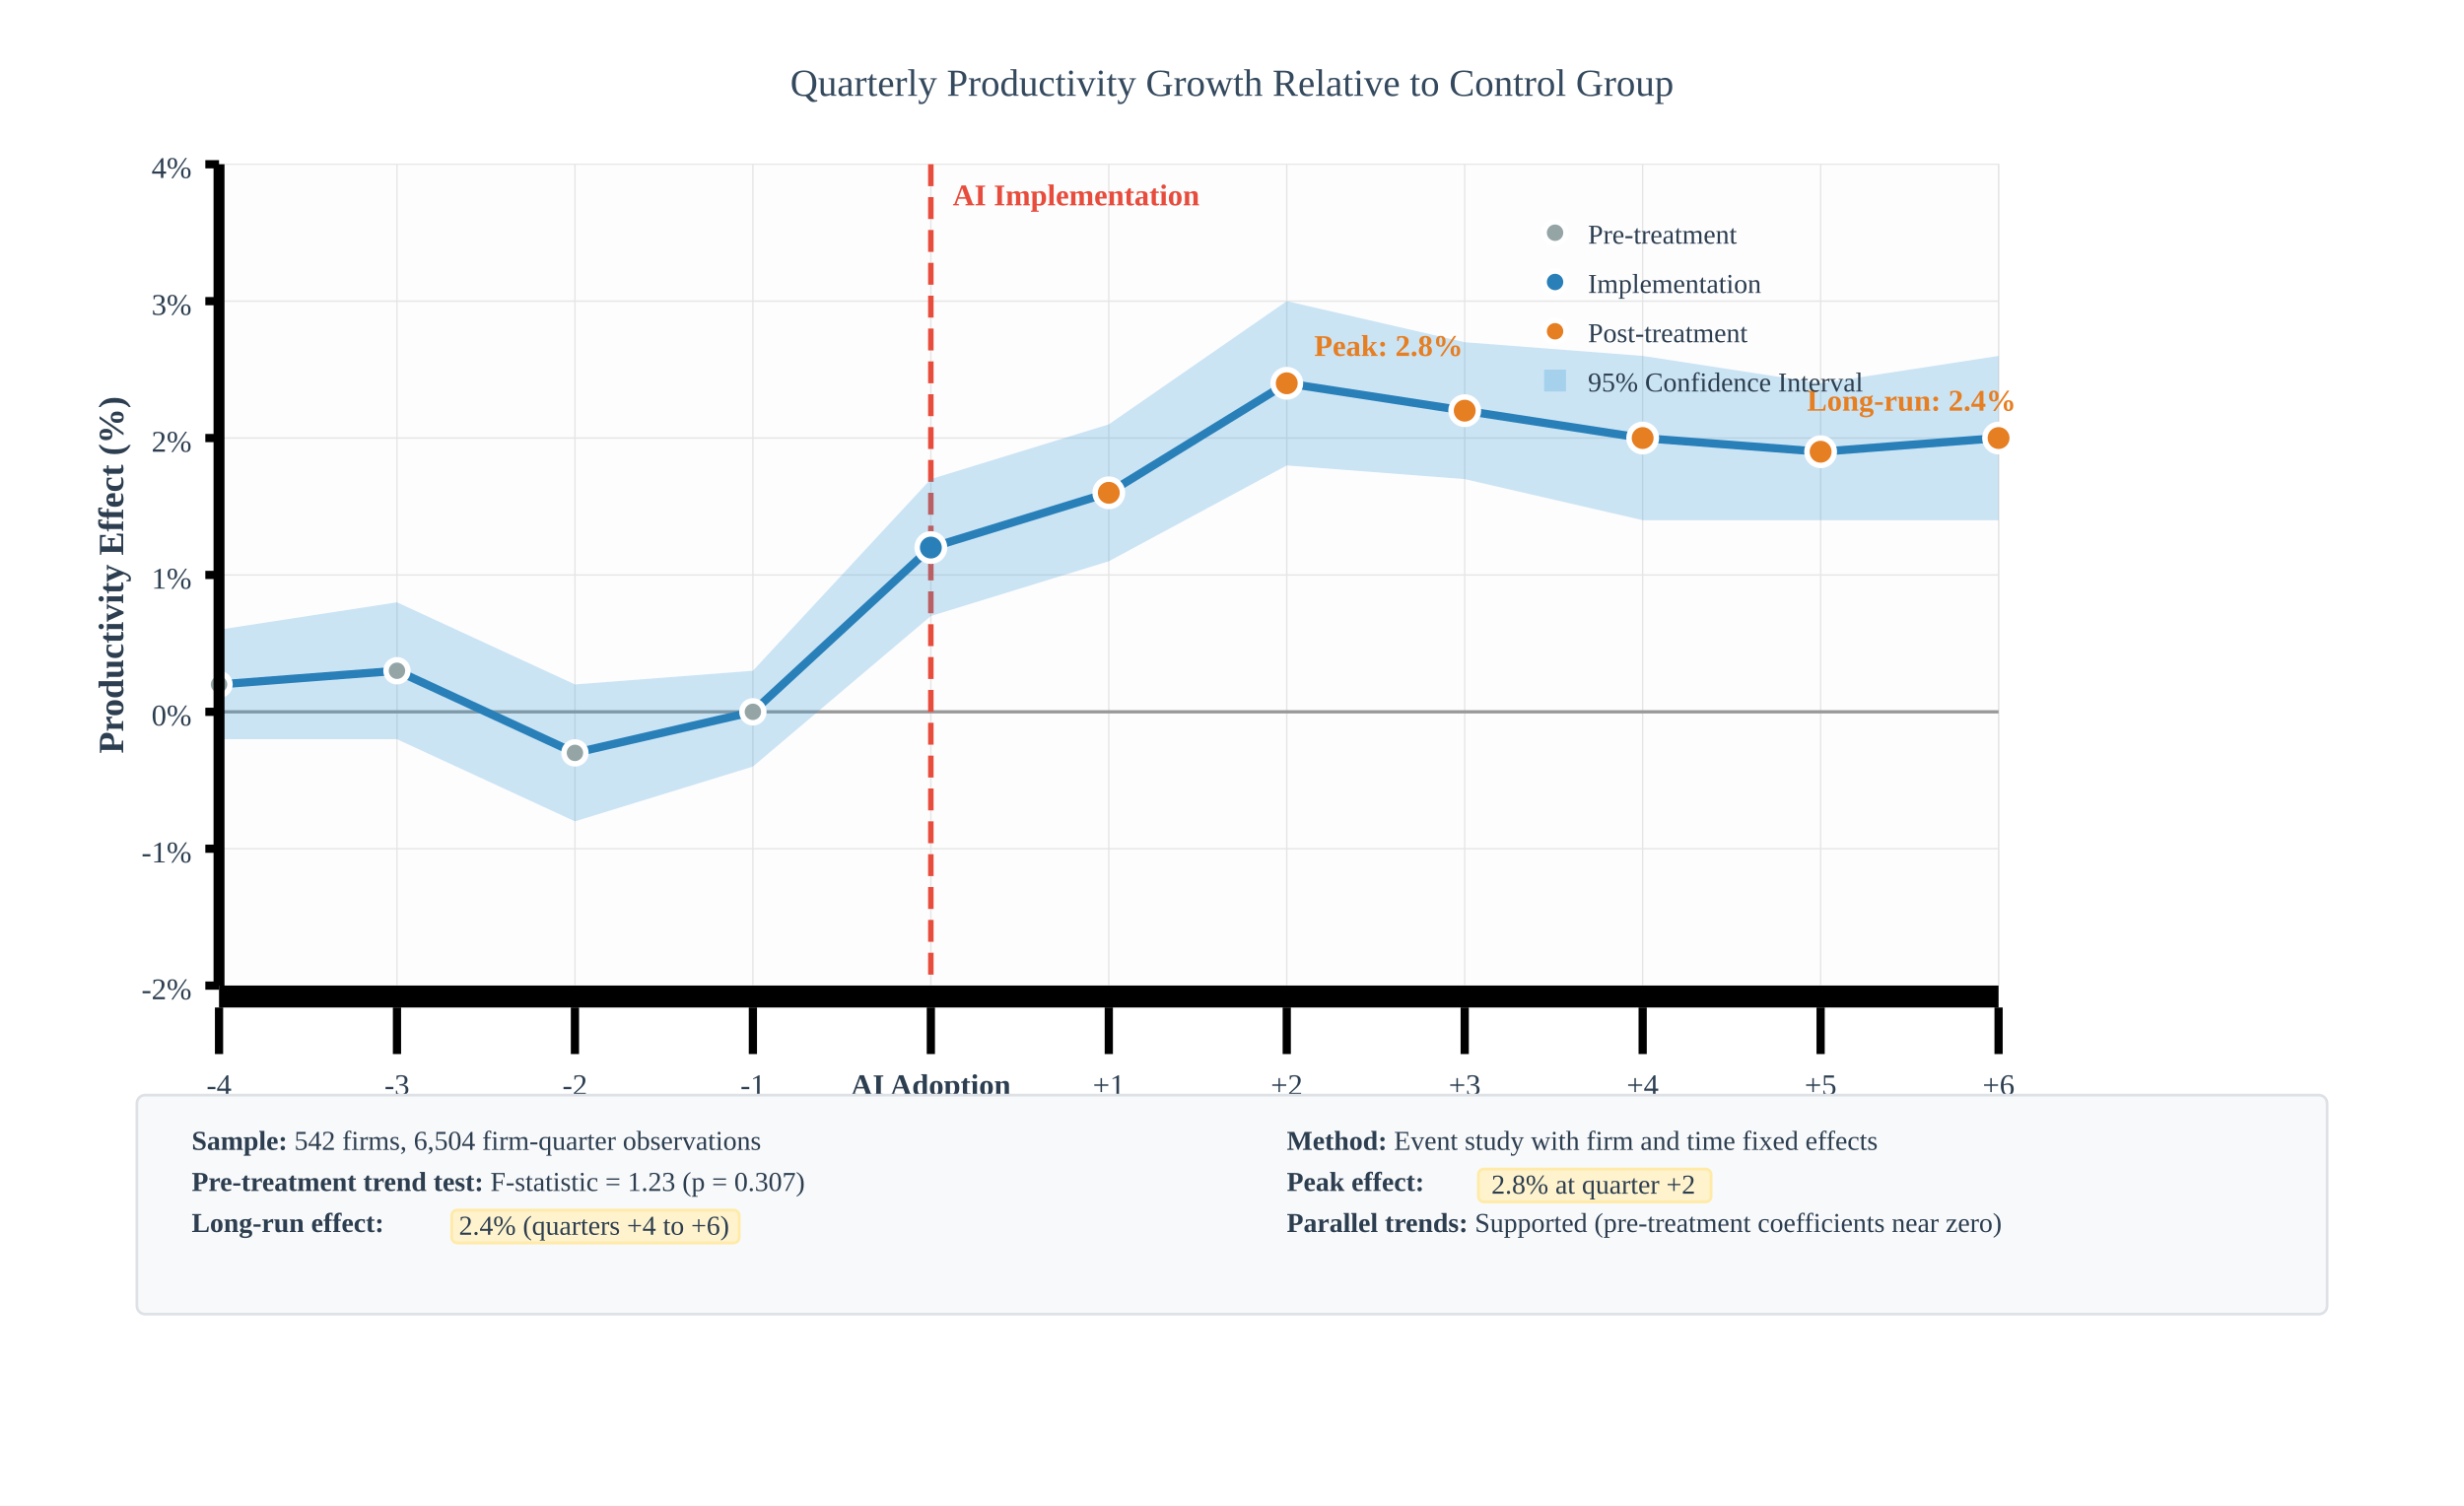
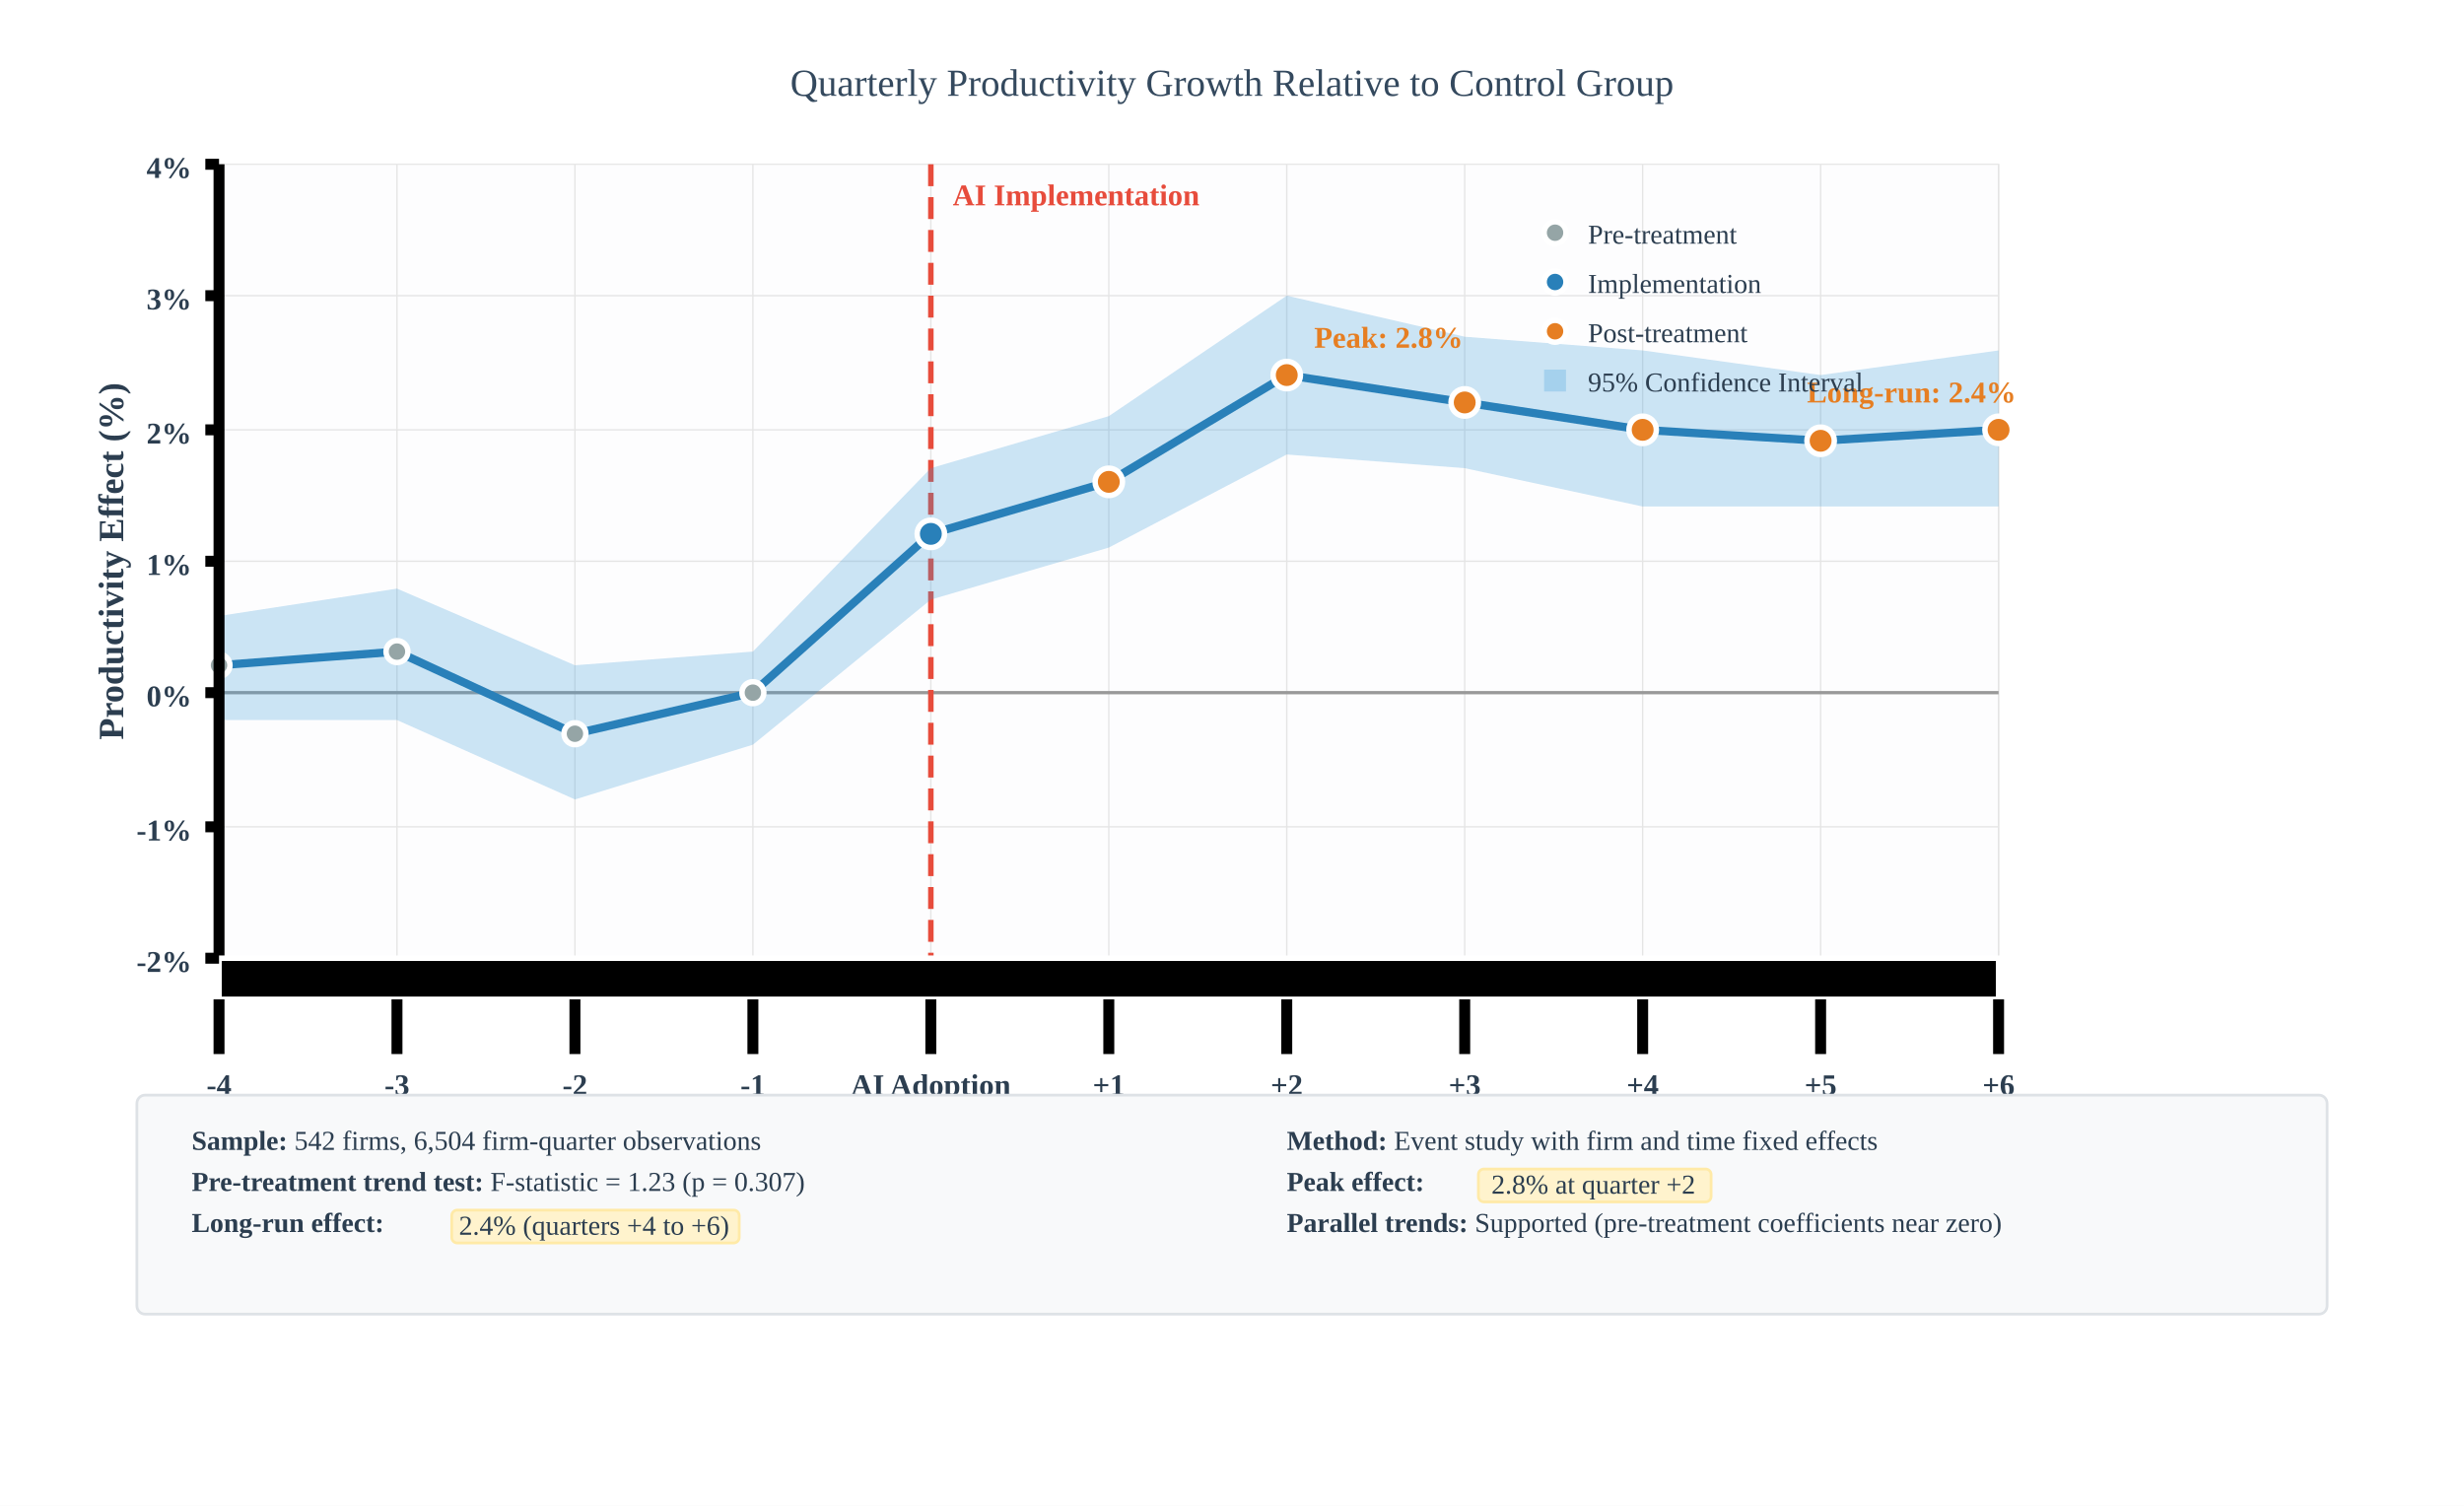
<svg xmlns="http://www.w3.org/2000/svg" width="900" height="550">
  <defs>
    <style>
      .subtitle-text { font-family: 'Times New Roman', Times, serif; font-size: 14px; fill: #34495e; text-anchor: middle; }
      .axis-label { font-family: 'Times New Roman', Times, serif; font-size: 13px; font-weight: bold; fill: #2c3e50; }
      .tick-text { font-family: 'Times New Roman', Times, serif; font-size: 11px; fill: #2c3e50; }
      .grid-line { stroke: #e5e5e5; stroke-width: 0.5; }
      .zero-line { stroke: #999999; stroke-width: 1.2; }
      .treatment-line { stroke: #e74c3c; stroke-width: 2; stroke-dasharray: 8,4; }
      .confidence-band { fill: #3498db; fill-opacity: 0.25; }
      .effect-line { fill: none; stroke: #2980b9; stroke-width: 3; stroke-linejoin: round; stroke-linecap: round; }
      .pre-treatment-dot { fill: #95a5a6; stroke: #ffffff; stroke-width: 2; }
      .implementation-dot { fill: #2980b9; stroke: #ffffff; stroke-width: 2; }
      .post-treatment-dot { fill: #e67e22; stroke: #ffffff; stroke-width: 2; }
      .annotation-text { font-family: 'Times New Roman', Times, serif; font-size: 11px; font-weight: bold; }
      .legend-text { font-family: 'Times New Roman', Times, serif; font-size: 10px; fill: #2c3e50; }
      .stats-text { font-family: 'Times New Roman', Times, serif; font-size: 10px; fill: #2c3e50; }
      .highlight-yellow { fill: #fff3cd; stroke: #ffeaa7; stroke-width: 1; }
    </style>
  </defs>
  <rect width="900" height="550" fill="white" />
  <text x="450" y="35" class="subtitle-text">Quarterly Productivity Growth Relative to Control Group</text>
  <g transform="translate(80,60)">
-     <rect x="0" y="0" width="650" height="300" fill="#fdfdfe" stroke="#e8e8e8" stroke-width="0.5" />
-     <rect x="0" y="300" width="650" height="8" fill="#000000" stroke="none" />
+     <rect x="0" y="0" width="650" height="290" fill="#fdfdfe" stroke="#e8e8e8" stroke-width="0.5" />
    <g>
-       <line x1="65" y1="0" x2="65" y2="300" class="grid-line" />
-       <line x1="130" y1="0" x2="130" y2="300" class="grid-line" />
-       <line x1="195" y1="0" x2="195" y2="300" class="grid-line" />
-       <line x1="260" y1="0" x2="260" y2="300" class="grid-line" />
-       <line x1="325" y1="0" x2="325" y2="300" class="grid-line" />
-       <line x1="390" y1="0" x2="390" y2="300" class="grid-line" />
-       <line x1="455" y1="0" x2="455" y2="300" class="grid-line" />
-       <line x1="520" y1="0" x2="520" y2="300" class="grid-line" />
-       <line x1="585" y1="0" x2="585" y2="300" class="grid-line" />
-       <line x1="650" y1="0" x2="650" y2="300" class="grid-line" />
+       <line x1="65" y1="0" x2="65" y2="290" class="grid-line" />
+       <line x1="130" y1="0" x2="130" y2="290" class="grid-line" />
+       <line x1="195" y1="0" x2="195" y2="290" class="grid-line" />
+       <line x1="260" y1="0" x2="260" y2="290" class="grid-line" />
+       <line x1="325" y1="0" x2="325" y2="290" class="grid-line" />
+       <line x1="390" y1="0" x2="390" y2="290" class="grid-line" />
+       <line x1="455" y1="0" x2="455" y2="290" class="grid-line" />
+       <line x1="520" y1="0" x2="520" y2="290" class="grid-line" />
+       <line x1="585" y1="0" x2="585" y2="290" class="grid-line" />
+       <line x1="650" y1="0" x2="650" y2="290" class="grid-line" />
    </g>
    <g>
-       <line x1="0" y1="50" x2="650" y2="50" class="grid-line" />
-       <line x1="0" y1="100" x2="650" y2="100" class="grid-line" />
-       <line x1="0" y1="150" x2="650" y2="150" class="grid-line" />
-       <line x1="0" y1="200" x2="650" y2="200" class="grid-line" />
-       <line x1="0" y1="250" x2="650" y2="250" class="grid-line" />
+       <line x1="0" y1="48" x2="650" y2="48" class="grid-line" />
+       <line x1="0" y1="97" x2="650" y2="97" class="grid-line" />
+       <line x1="0" y1="145" x2="650" y2="145" class="grid-line" />
+       <line x1="0" y1="193" x2="650" y2="193" class="grid-line" />
+       <line x1="0" y1="242" x2="650" y2="242" class="grid-line" />
    </g>
-     <line x1="0" y1="200" x2="650" y2="200" class="zero-line" />
-     <line x1="260" y1="0" x2="260" y2="300" class="treatment-line" />
-     <path d="M 0 170 L 65 160 L 130 190 L 195 185 L 260 115 L 325 95 L 390 50 L 455 65 L 520 70 L 585 80 L 650 70               L 650 130 L 585 130 L 520 130 L 455 115 L 390 110 L 325 145 L 260 165 L 195 220 L 130 240 L 65 210 L 0 210 Z" class="confidence-band" />
-     <path d="M 0 190 L 65 185 L 130 215 L 195 200 L 260 140 L 325 120 L 390 80 L 455 90 L 520 100 L 585 105 L 650 100" class="effect-line" />
-     <circle cx="0" cy="190" r="4" class="pre-treatment-dot" />
-     <circle cx="65" cy="185" r="4" class="pre-treatment-dot" />
-     <circle cx="130" cy="215" r="4" class="pre-treatment-dot" />
-     <circle cx="195" cy="200" r="4" class="pre-treatment-dot" />
-     <circle cx="260" cy="140" r="5" class="implementation-dot" />
-     <circle cx="325" cy="120" r="5" class="post-treatment-dot" />
-     <circle cx="390" cy="80" r="5" class="post-treatment-dot" />
-     <circle cx="455" cy="90" r="5" class="post-treatment-dot" />
-     <circle cx="520" cy="100" r="5" class="post-treatment-dot" />
-     <circle cx="585" cy="105" r="5" class="post-treatment-dot" />
-     <circle cx="650" cy="100" r="5" class="post-treatment-dot" />
-     <line x1="0" y1="0" x2="0" y2="300" stroke="#000000" stroke-width="4" />
+     <line x1="0" y1="193" x2="650" y2="193" class="zero-line" />
+     <line x1="260" y1="0" x2="260" y2="290" class="treatment-line" />
+     <path d="M 0 165 L 65 155 L 130 183 L 195 178 L 260 111 L 325 92 L 390 48 L 455 63 L 520 68 L 585 77 L 650 68               L 650 125 L 585 125 L 520 125 L 455 111 L 390 106 L 325 140 L 260 159 L 195 212 L 130 232 L 65 203 L 0 203 Z" class="confidence-band" />
+     <path d="M 0 183 L 65 178 L 130 208 L 195 193 L 260 135 L 325 116 L 390 77 L 455 87 L 520 97 L 585 101 L 650 97" class="effect-line" />
+     <circle cx="0" cy="183" r="4" class="pre-treatment-dot" />
+     <circle cx="65" cy="178" r="4" class="pre-treatment-dot" />
+     <circle cx="130" cy="208" r="4" class="pre-treatment-dot" />
+     <circle cx="195" cy="193" r="4" class="pre-treatment-dot" />
+     <circle cx="260" cy="135" r="5" class="implementation-dot" />
+     <circle cx="325" cy="116" r="5" class="post-treatment-dot" />
+     <circle cx="390" cy="77" r="5" class="post-treatment-dot" />
+     <circle cx="455" cy="87" r="5" class="post-treatment-dot" />
+     <circle cx="520" cy="97" r="5" class="post-treatment-dot" />
+     <circle cx="585" cy="101" r="5" class="post-treatment-dot" />
+     <circle cx="650" cy="97" r="5" class="post-treatment-dot" />
+     <line x1="0" y1="0" x2="0" y2="290" stroke="#000000" stroke-width="4" />
+     <rect x="0" y="290" width="650" height="15" fill="#000000" stroke="#ffffff" stroke-width="2" />
    <g>
-       <line x1="0" y1="308" x2="0" y2="325" stroke="#000000" stroke-width="3" />
-       <text x="0" y="340" text-anchor="middle" class="tick-text">-4</text>
-       <line x1="65" y1="308" x2="65" y2="325" stroke="#000000" stroke-width="3" />
-       <text x="65" y="340" text-anchor="middle" class="tick-text">-3</text>
-       <line x1="130" y1="308" x2="130" y2="325" stroke="#000000" stroke-width="3" />
-       <text x="130" y="340" text-anchor="middle" class="tick-text">-2</text>
-       <line x1="195" y1="308" x2="195" y2="325" stroke="#000000" stroke-width="3" />
-       <text x="195" y="340" text-anchor="middle" class="tick-text">-1</text>
-       <line x1="260" y1="308" x2="260" y2="325" stroke="#000000" stroke-width="3" />
+       <line x1="0" y1="305" x2="0" y2="325" stroke="#000000" stroke-width="4" />
+       <text x="0" y="340" text-anchor="middle" class="tick-text" font-weight="bold">-4</text>
+       <line x1="65" y1="305" x2="65" y2="325" stroke="#000000" stroke-width="4" />
+       <text x="65" y="340" text-anchor="middle" class="tick-text" font-weight="bold">-3</text>
+       <line x1="130" y1="305" x2="130" y2="325" stroke="#000000" stroke-width="4" />
+       <text x="130" y="340" text-anchor="middle" class="tick-text" font-weight="bold">-2</text>
+       <line x1="195" y1="305" x2="195" y2="325" stroke="#000000" stroke-width="4" />
+       <text x="195" y="340" text-anchor="middle" class="tick-text" font-weight="bold">-1</text>
+       <line x1="260" y1="305" x2="260" y2="325" stroke="#000000" stroke-width="4" />
      <text x="260" y="340" text-anchor="middle" class="tick-text" font-weight="bold">AI Adoption</text>
-       <line x1="325" y1="308" x2="325" y2="325" stroke="#000000" stroke-width="3" />
-       <text x="325" y="340" text-anchor="middle" class="tick-text">+1</text>
-       <line x1="390" y1="308" x2="390" y2="325" stroke="#000000" stroke-width="3" />
-       <text x="390" y="340" text-anchor="middle" class="tick-text">+2</text>
-       <line x1="455" y1="308" x2="455" y2="325" stroke="#000000" stroke-width="3" />
-       <text x="455" y="340" text-anchor="middle" class="tick-text">+3</text>
-       <line x1="520" y1="308" x2="520" y2="325" stroke="#000000" stroke-width="3" />
-       <text x="520" y="340" text-anchor="middle" class="tick-text">+4</text>
-       <line x1="585" y1="308" x2="585" y2="325" stroke="#000000" stroke-width="3" />
-       <text x="585" y="340" text-anchor="middle" class="tick-text">+5</text>
-       <line x1="650" y1="308" x2="650" y2="325" stroke="#000000" stroke-width="3" />
-       <text x="650" y="340" text-anchor="middle" class="tick-text">+6</text>
+       <line x1="325" y1="305" x2="325" y2="325" stroke="#000000" stroke-width="4" />
+       <text x="325" y="340" text-anchor="middle" class="tick-text" font-weight="bold">+1</text>
+       <line x1="390" y1="305" x2="390" y2="325" stroke="#000000" stroke-width="4" />
+       <text x="390" y="340" text-anchor="middle" class="tick-text" font-weight="bold">+2</text>
+       <line x1="455" y1="305" x2="455" y2="325" stroke="#000000" stroke-width="4" />
+       <text x="455" y="340" text-anchor="middle" class="tick-text" font-weight="bold">+3</text>
+       <line x1="520" y1="305" x2="520" y2="325" stroke="#000000" stroke-width="4" />
+       <text x="520" y="340" text-anchor="middle" class="tick-text" font-weight="bold">+4</text>
+       <line x1="585" y1="305" x2="585" y2="325" stroke="#000000" stroke-width="4" />
+       <text x="585" y="340" text-anchor="middle" class="tick-text" font-weight="bold">+5</text>
+       <line x1="650" y1="305" x2="650" y2="325" stroke="#000000" stroke-width="4" />
+       <text x="650" y="340" text-anchor="middle" class="tick-text" font-weight="bold">+6</text>
    </g>
    <g>
-       <line x1="-5" y1="250" x2="0" y2="250" stroke="#000000" stroke-width="3" />
-       <text x="-10" y="255" text-anchor="end" class="tick-text">-1%</text>
-       <line x1="-5" y1="200" x2="0" y2="200" stroke="#000000" stroke-width="3" />
-       <text x="-10" y="205" text-anchor="end" class="tick-text">0%</text>
-       <line x1="-5" y1="150" x2="0" y2="150" stroke="#000000" stroke-width="3" />
-       <text x="-10" y="155" text-anchor="end" class="tick-text">1%</text>
-       <line x1="-5" y1="100" x2="0" y2="100" stroke="#000000" stroke-width="3" />
-       <text x="-10" y="105" text-anchor="end" class="tick-text">2%</text>
-       <line x1="-5" y1="50" x2="0" y2="50" stroke="#000000" stroke-width="3" />
-       <text x="-10" y="55" text-anchor="end" class="tick-text">3%</text>
-       <line x1="-5" y1="0" x2="0" y2="0" stroke="#000000" stroke-width="3" />
-       <text x="-10" y="5" text-anchor="end" class="tick-text">4%</text>
-       <line x1="-5" y1="300" x2="0" y2="300" stroke="#000000" stroke-width="3" />
-       <text x="-10" y="305" text-anchor="end" class="tick-text">-2%</text>
+       <line x1="-5" y1="242" x2="0" y2="242" stroke="#000000" stroke-width="4" />
+       <text x="-10" y="247" text-anchor="end" class="tick-text" font-weight="bold">-1%</text>
+       <line x1="-5" y1="193" x2="0" y2="193" stroke="#000000" stroke-width="4" />
+       <text x="-10" y="198" text-anchor="end" class="tick-text" font-weight="bold">0%</text>
+       <line x1="-5" y1="145" x2="0" y2="145" stroke="#000000" stroke-width="4" />
+       <text x="-10" y="150" text-anchor="end" class="tick-text" font-weight="bold">1%</text>
+       <line x1="-5" y1="97" x2="0" y2="97" stroke="#000000" stroke-width="4" />
+       <text x="-10" y="102" text-anchor="end" class="tick-text" font-weight="bold">2%</text>
+       <line x1="-5" y1="48" x2="0" y2="48" stroke="#000000" stroke-width="4" />
+       <text x="-10" y="53" text-anchor="end" class="tick-text" font-weight="bold">3%</text>
+       <line x1="-5" y1="0" x2="0" y2="0" stroke="#000000" stroke-width="4" />
+       <text x="-10" y="5" text-anchor="end" class="tick-text" font-weight="bold">4%</text>
+       <line x1="-5" y1="290" x2="0" y2="290" stroke="#000000" stroke-width="4" />
+       <text x="-10" y="295" text-anchor="end" class="tick-text" font-weight="bold">-2%</text>
    </g>
    <text x="325" y="370" text-anchor="middle" class="axis-label">Quarters Relative to AI Adoption</text>
-     <text x="-35" y="150" text-anchor="middle" transform="rotate(-90, -35, 150)" class="axis-label">Productivity Effect (%)</text>
+     <text x="-35" y="145" text-anchor="middle" transform="rotate(-90, -35, 145)" class="axis-label">Productivity Effect (%)</text>
    <text x="268" y="15" class="annotation-text" fill="#e74c3c">AI Implementation</text>
-     <text x="400" y="70" class="annotation-text" fill="#e67e22">Peak: 2.8%</text>
-     <text x="580" y="90" class="annotation-text" fill="#e67e22">Long-run: 2.4%</text>
+     <text x="400" y="67" class="annotation-text" fill="#e67e22">Peak: 2.8%</text>
+     <text x="580" y="87" class="annotation-text" fill="#e67e22">Long-run: 2.4%</text>
    <g transform="translate(480, 25)">
      <circle cx="8" cy="0" r="4" class="pre-treatment-dot" />
      <text x="20" y="4" class="legend-text">Pre-treatment</text>
      <circle cx="8" cy="18" r="4" class="implementation-dot" />
      <text x="20" y="22" class="legend-text">Implementation</text>
      <circle cx="8" cy="36" r="4" class="post-treatment-dot" />
      <text x="20" y="40" class="legend-text">Post-treatment</text>
      <rect x="4" y="50" width="8" height="8" fill="#3498db" fill-opacity="0.25" />
      <text x="20" y="58" class="legend-text">95% Confidence Interval</text>
    </g>
  </g>
  <g transform="translate(50, 400)">
    <rect width="800" height="80" fill="#f8f9fa" stroke="#dee2e6" stroke-width="1" rx="3" />
    <text x="20" y="20" class="stats-text">
      <tspan font-weight="bold">Sample:</tspan> 542 firms, 6,504 firm-quarter observations
    </text>
    <text x="20" y="35" class="stats-text">
      <tspan font-weight="bold">Pre-treatment trend test:</tspan> F-statistic = 1.23 (p = 0.307)
    </text>
    <text x="20" y="50" class="stats-text">
      <tspan font-weight="bold">Long-run effect:</tspan>
    </text>
    <rect x="115" y="42" width="105" height="12" class="highlight-yellow" rx="2" />
    <text x="167" y="51" text-anchor="middle" class="stats-text">2.4% (quarters +4 to +6)</text>
    <text x="420" y="20" class="stats-text">
      <tspan font-weight="bold">Method:</tspan> Event study with firm and time fixed effects
    </text>
    <text x="420" y="35" class="stats-text">
      <tspan font-weight="bold">Peak effect:</tspan>
    </text>
    <rect x="490" y="27" width="85" height="12" class="highlight-yellow" rx="2" />
    <text x="532" y="36" text-anchor="middle" class="stats-text">2.8% at quarter +2</text>
    <text x="420" y="50" class="stats-text">
      <tspan font-weight="bold">Parallel trends:</tspan> Supported (pre-treatment coefficients near zero)
    </text>
  </g>
</svg>
